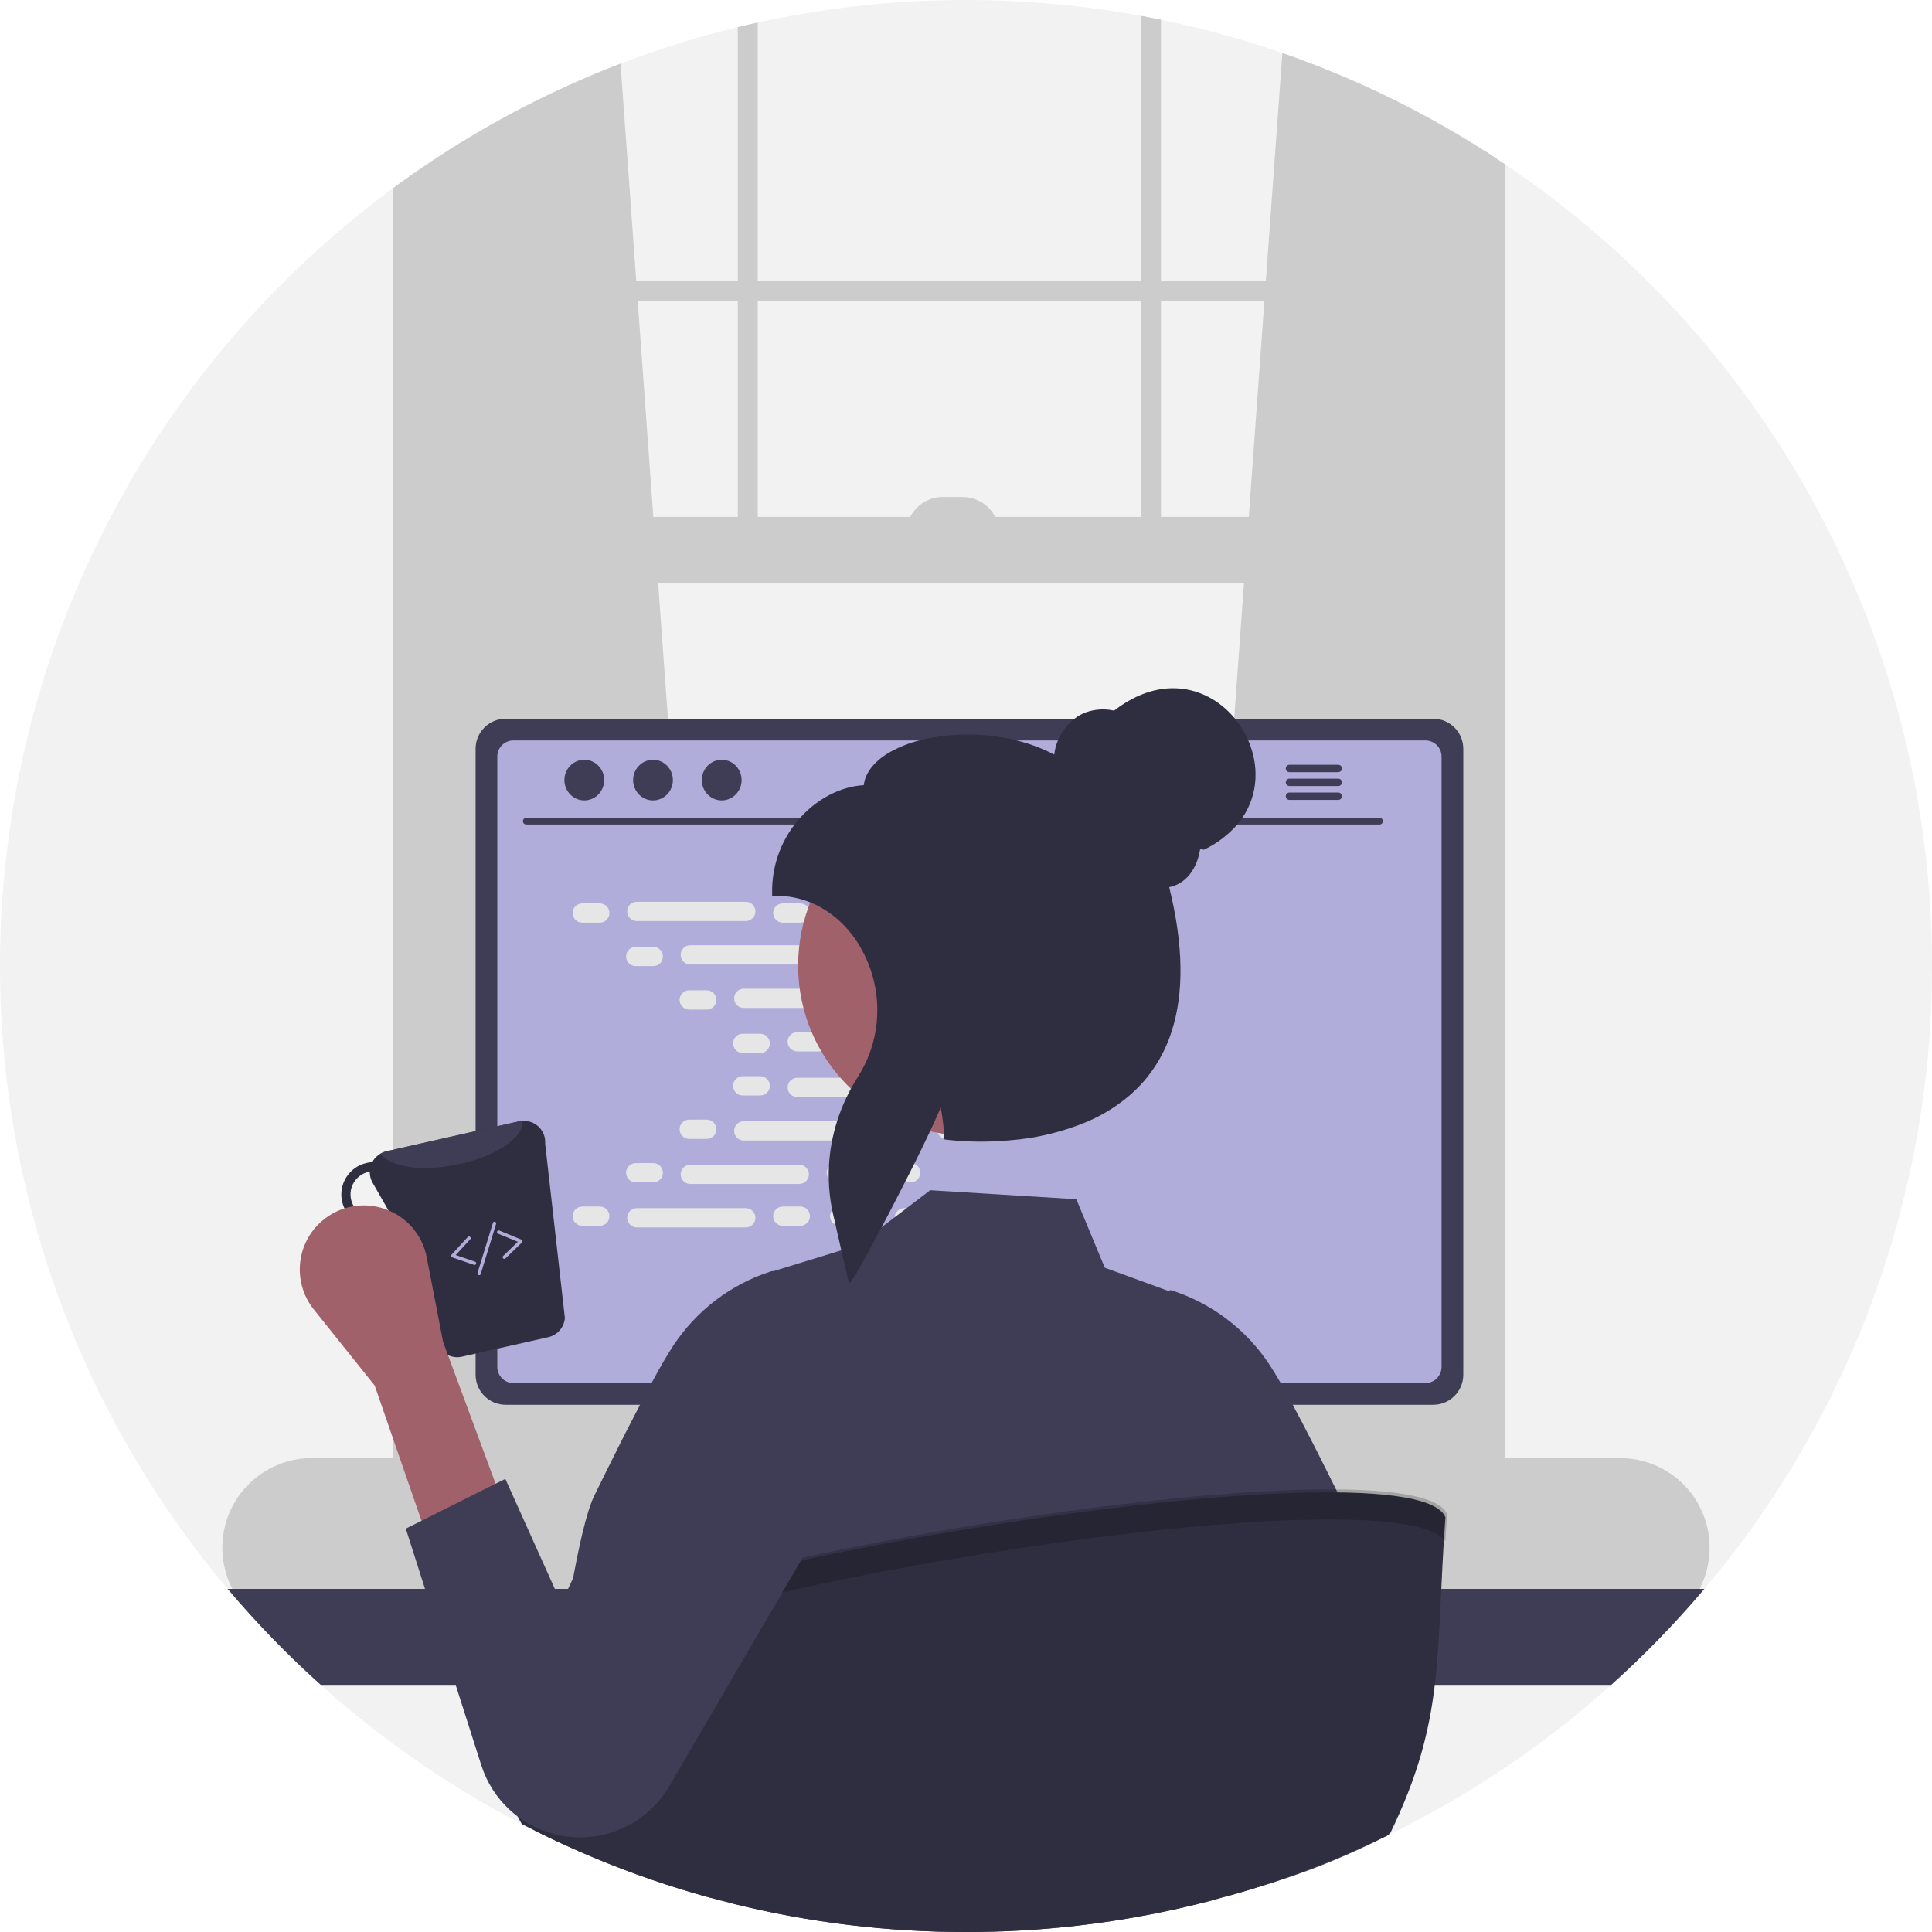
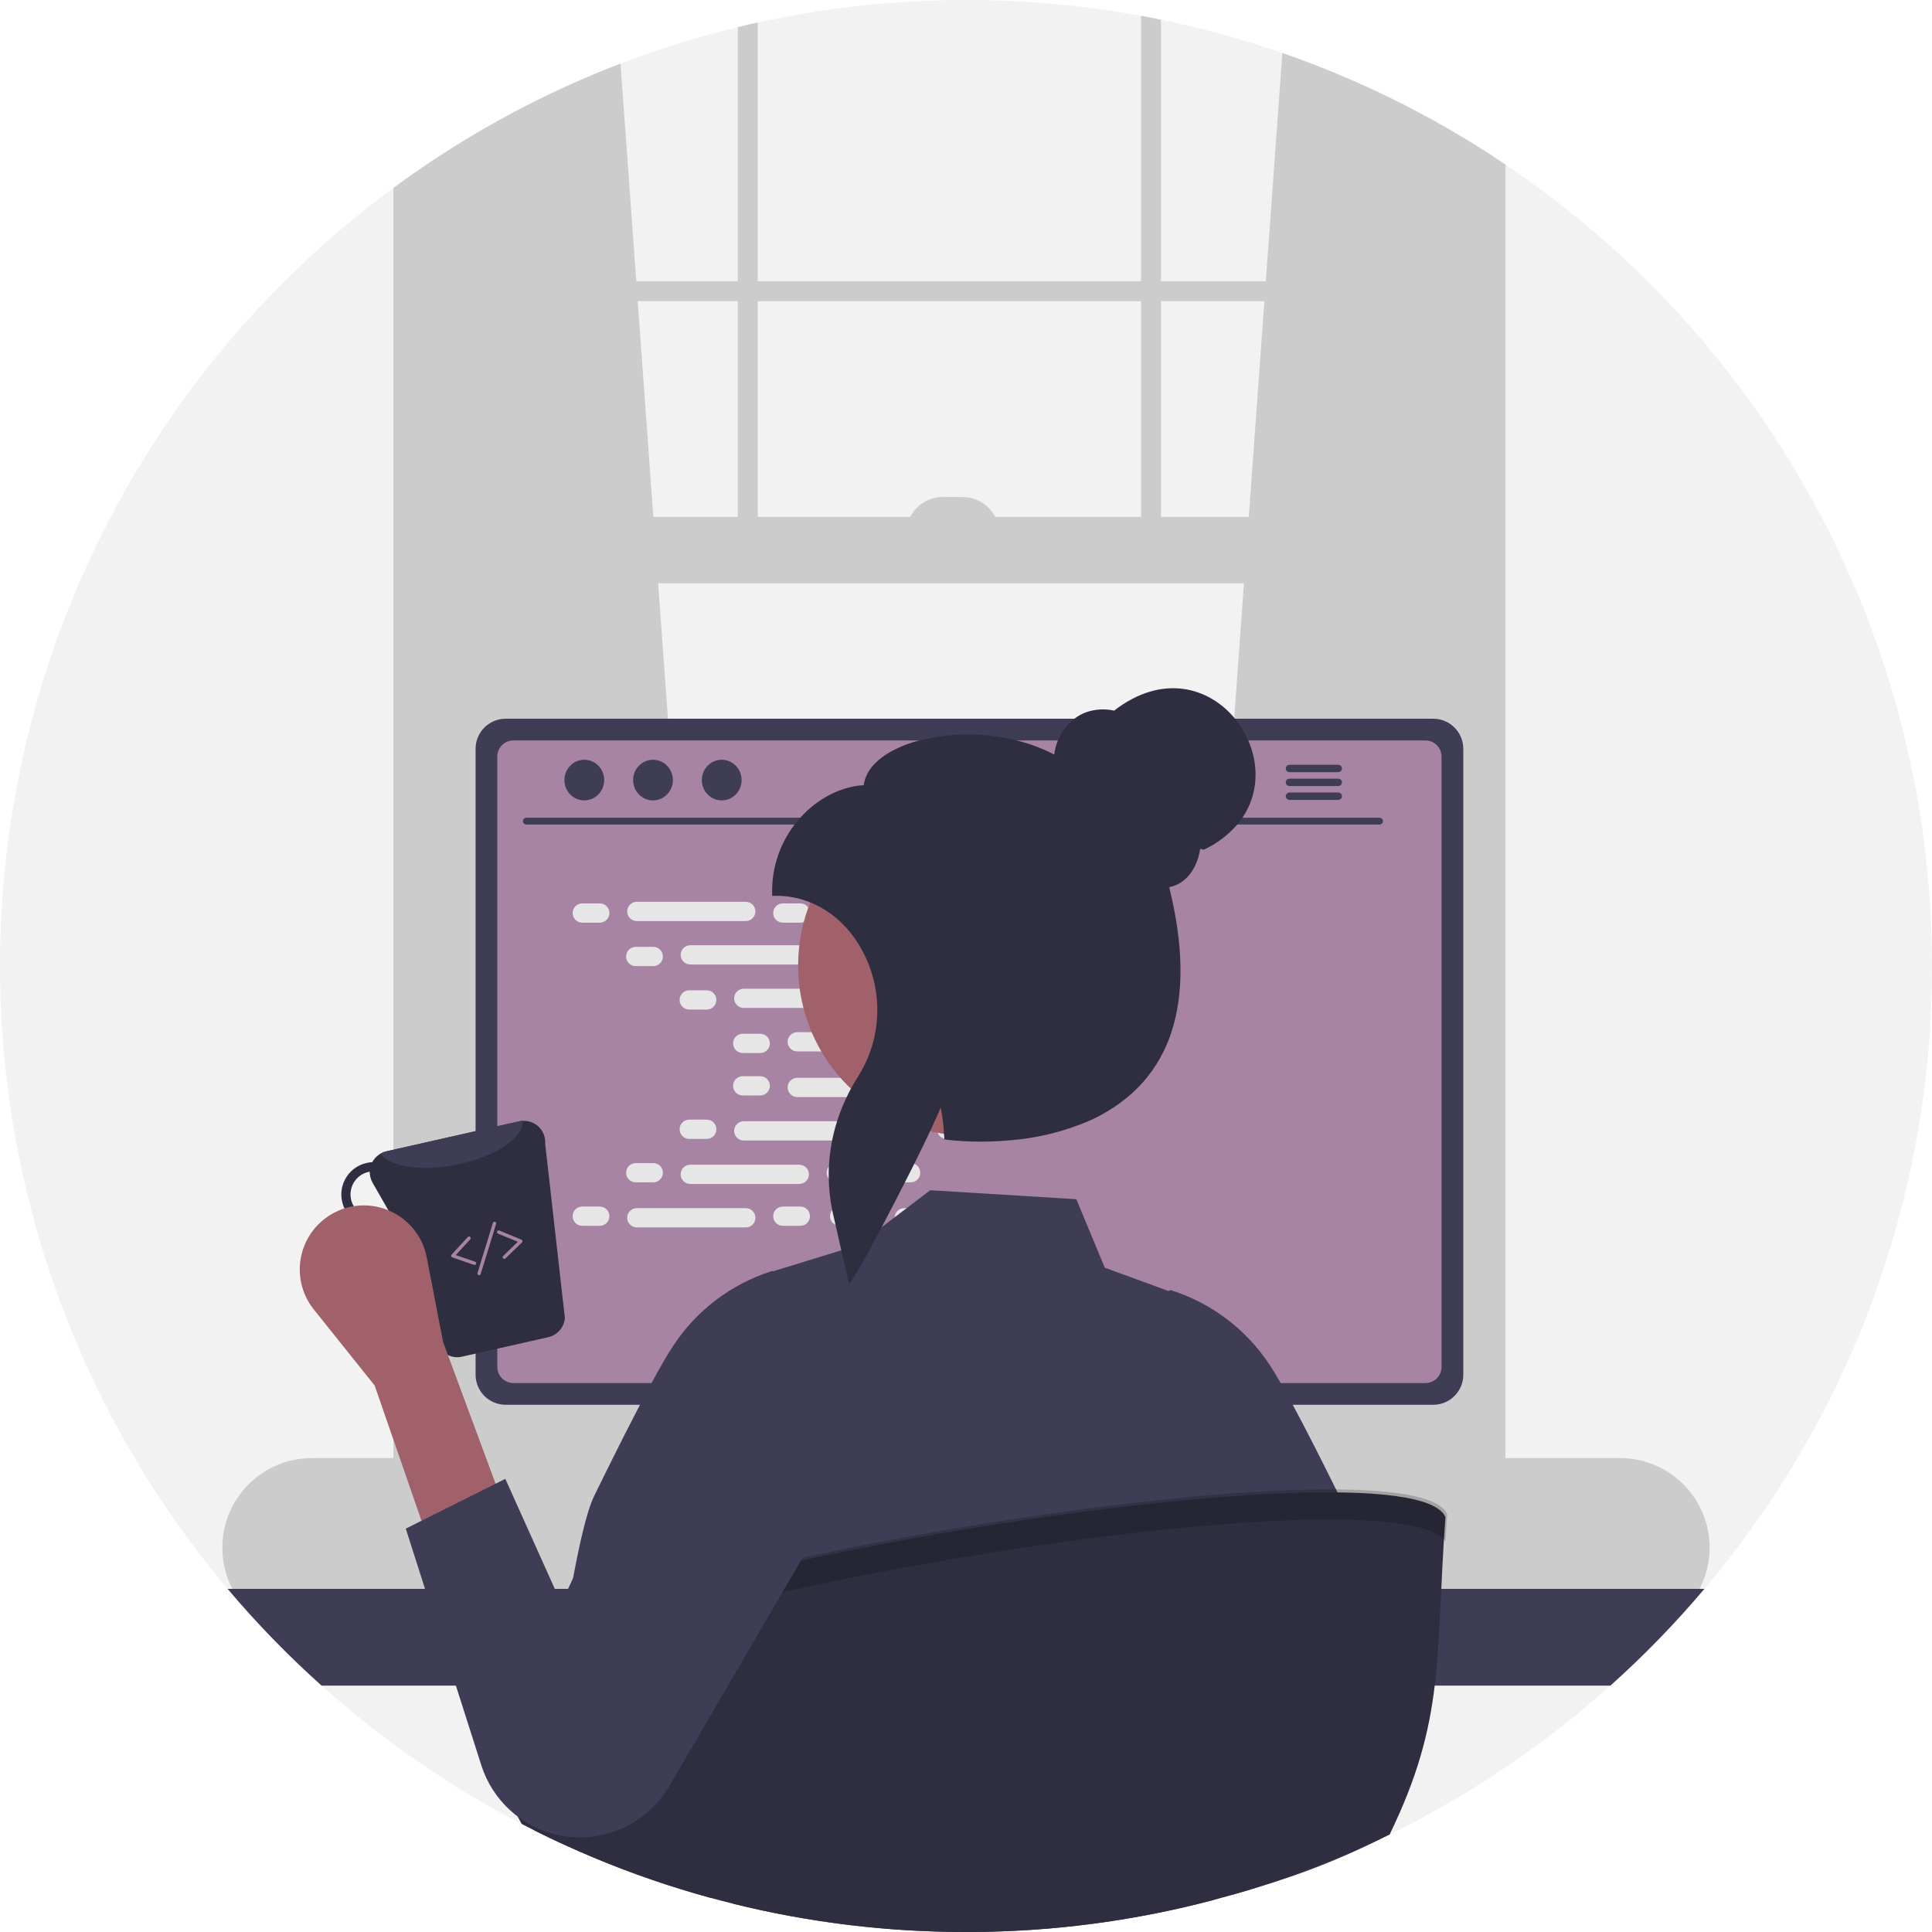
<svg xmlns="http://www.w3.org/2000/svg" data-name="Layer 1" width="578" height="578" viewBox="0 0 578 578">
  <path d="M889,450a287.861,287.861,0,0,1-68.09,186.34c-1.6,1.9-3.23,3.77-4.89,5.63a290.588,290.588,0,0,1-67.49,55.99q-8.67,5.205-17.72,9.81c-.61.31-1.23.62-1.84.92-.73.37-1.47.73-2.21,1.09A286.159,286.159,0,0,1,679.24,728q-2.55.72-5.11,1.4a288.588,288.588,0,0,1-65.84,9.49c-1.16.03-2.3.05-3.4.07-.39.01-.77.02-1.15.02-1.25.01-2.49.02-3.74.02a289.271,289.271,0,0,1-69.54-8.43q-3.42-.84-6.81-1.77a285.473,285.473,0,0,1-34.97-12.03q-9-3.75-17.68-8.09c-1.31-.66-2.62-1.32-3.91-2-.55-.27-1.09-.56-1.63-.84a290.458,290.458,0,0,1-81.65-64.06c-1.6-1.79-3.17-3.61-4.72-5.44a289.025,289.025,0,0,1,49.59-419.1c1.64-1.21,3.29-2.41,4.96-3.58q.495-.345.99-.69a286.753,286.753,0,0,1,97.1-43.85c1.98-.49,3.96-.95,5.96-1.38a291.798,291.798,0,0,1,114.68-2.01c1.99.37,3.98.75,5.96,1.16a287.281,287.281,0,0,1,97.1,39.43c.66.42,1.32.84,1.98,1.28,1.33.86,2.66,1.74,3.97,2.63A288.686,288.686,0,0,1,889,450Z" transform="translate(-311 -161)" fill="#f2f2f2" />
  <path d="M527,599.51l-92.37,8.2-.99.09V213.66q.495-.345.99-.69a288.323,288.323,0,0,1,62.01-32.94l4.72,65.1.43,5.96,4.67,64.56L507.9,335.51l18.93,261.7Z" transform="translate(-311 -161)" fill="#ccc" />
  <path d="M755.43,206.32c.66.42,1.32.84,1.98,1.28V607.8l-1.98-.18-91.37-8.11.17-2.3L683.16,335.51l1.44-19.86,4.67-64.56.43-5.96,4.95-68.27A287.687,287.687,0,0,1,755.43,206.32Z" transform="translate(-311 -161)" fill="#ccc" />
  <path d="M755.43,206.32V613.26c0,7.81-5.38,14.16-12,14.16H446.63c-5.48,0-10.13-4.36-11.54-10.31a16.108,16.108,0,0,1-.46-3.85V212.97q-.495.345-.99.69c-1.67,1.17-3.32,2.37-4.96,3.58V613.26a22.919,22.919,0,0,0,6.18,16,17.06,17.06,0,0,0,7.78,4.66,15.118,15.118,0,0,0,3.99.53h296.8a15.249,15.249,0,0,0,4-.53c7.98-2.15,13.95-10.59,13.95-20.66V210.23c-1.31-.89-2.64-1.77-3.97-2.63C756.75,207.16,756.09,206.74,755.43,206.32Z" transform="translate(-311 -161)" fill="#ccc" />
  <rect x="120.655" y="84.134" width="326.752" height="5.959" fill="#ccc" />
  <path d="M531.73,169.12c1.98-.49,3.96-.95,5.96-1.38V329.55h-5.96Z" transform="translate(-311 -161)" fill="#ccc" />
  <path d="M652.37,165.73c1.99.37,3.98.75,5.96,1.16V329.55h-5.96Z" transform="translate(-311 -161)" fill="#ccc" />
  <path d="M795.65,597.21H404.34a26.82,26.82,0,0,0,0,53.64H795.65a26.76,26.76,0,0,0,20.12-9.11,27.096,27.096,0,0,0,3.02-4.18,25.54,25.54,0,0,0,1.75-3.56,26.803,26.803,0,0,0-24.89-36.79Z" transform="translate(-311 -161)" fill="#ccc" />
  <rect x="122.642" y="154.649" width="324.766" height="19.863" fill="#ccc" />
  <path d="M282.045,148.69h5.959a10.925,10.925,0,0,1,10.925,10.925v0a0,0,0,0,1,0,0h-27.809a0,0,0,0,1,0,0v0a10.925,10.925,0,0,1,10.925-10.925Z" fill="#ccc" />
  <path d="M820.91,636.34a289.004,289.004,0,0,1-28.12,28.95H407.21a289.004,289.004,0,0,1-28.12-28.95Z" transform="translate(-311 -161)" fill="#3f3d56" />
  <path d="M632.28,536.07H567.36a3.175,3.175,0,0,0-1.03.16,3.448,3.448,0,0,0-2.43,3.3V642.09h71.85V539.53A3.463,3.463,0,0,0,632.28,536.07Zm-24.57,50.6a7.531,7.531,0,0,1-1.56,4.6,7.665,7.665,0,0,1-13.78-4.6v-11.9a7.67,7.67,0,0,1,15.34,0Z" transform="translate(-311 -161)" fill="#2f2e41" />
  <path d="M563.68,638.81v9.89a1.94,1.94,0,0,0,1.93,1.94h68.43a1.946,1.946,0,0,0,1.93-1.94v-9.89Z" transform="translate(-311 -161)" fill="#3f3d56" />
  <path d="M739.78,376.02H462.28a9.011,9.011,0,0,0-9,8.99V572.27a9.007,9.007,0,0,0,9,9h277.5a9.007,9.007,0,0,0,9-9V385.01A9.012,9.012,0,0,0,739.78,376.02Z" transform="translate(-311 -161)" fill="#3f3d56" />
-   <path d="M737.46,382.52H464.59a4.82,4.82,0,0,0-4.81,4.82V569.96a4.818,4.818,0,0,0,4.81,4.81H737.46a4.818,4.818,0,0,0,4.81-4.81V387.34A4.821,4.821,0,0,0,737.46,382.52Z" transform="translate(-311 -161)" fill="#b1addb" />
+   <path d="M737.46,382.52H464.59a4.82,4.82,0,0,0-4.81,4.82V569.96a4.818,4.818,0,0,0,4.81,4.81H737.46a4.818,4.818,0,0,0,4.81-4.81V387.34A4.821,4.821,0,0,0,737.46,382.52Z" transform="translate(-311 -161)" fill="#a784a4" />
  <path d="M687.24,650.48l-2.52-11.97a2.992,2.992,0,0,0-1.86-2.17,2.894,2.894,0,0,0-1.06-.2H524.49a2.895,2.895,0,0,0-1.06.2,2.993,2.993,0,0,0-1.86,2.17l-2.52,11.97a2.987,2.987,0,0,0,2.92,3.6H684.31a2.948,2.948,0,0,0,2.32-1.11A2.985,2.985,0,0,0,687.24,650.48Z" transform="translate(-311 -161)" fill="#2f2e41" />
  <rect x="214.643" y="477.296" width="5" height="3" rx="0.488" fill="#3f3d56" />
  <rect x="224.643" y="477.296" width="5" height="3" rx="0.488" fill="#3f3d56" />
  <rect x="234.643" y="477.296" width="5" height="3" rx="0.488" fill="#3f3d56" />
  <rect x="244.643" y="477.296" width="5" height="3" rx="0.488" fill="#3f3d56" />
  <rect x="254.643" y="477.296" width="5" height="3" rx="0.488" fill="#3f3d56" />
  <rect x="264.643" y="477.296" width="5" height="3" rx="0.488" fill="#3f3d56" />
  <rect x="274.643" y="477.296" width="5" height="3" rx="0.488" fill="#3f3d56" />
  <rect x="284.643" y="477.296" width="5" height="3" rx="0.488" fill="#3f3d56" />
  <rect x="294.643" y="477.296" width="5" height="3" rx="0.488" fill="#3f3d56" />
  <rect x="304.643" y="477.296" width="5" height="3" rx="0.488" fill="#3f3d56" />
  <rect x="314.643" y="477.296" width="5" height="3" rx="0.488" fill="#3f3d56" />
  <rect x="324.643" y="477.296" width="5" height="3" rx="0.488" fill="#3f3d56" />
  <rect x="334.643" y="477.296" width="5" height="3" rx="0.488" fill="#3f3d56" />
  <rect x="344.643" y="477.296" width="5" height="3" rx="0.488" fill="#3f3d56" />
  <rect x="354.643" y="477.296" width="5" height="3" rx="0.488" fill="#3f3d56" />
  <rect x="364.643" y="477.296" width="5" height="3" rx="0.488" fill="#3f3d56" />
  <rect x="214.525" y="482.296" width="5" height="3" rx="0.488" fill="#3f3d56" />
  <rect x="224.525" y="482.296" width="5" height="3" rx="0.488" fill="#3f3d56" />
  <rect x="234.525" y="482.296" width="5" height="3" rx="0.488" fill="#3f3d56" />
  <rect x="244.525" y="482.296" width="5" height="3" rx="0.488" fill="#3f3d56" />
  <rect x="254.525" y="482.296" width="5" height="3" rx="0.488" fill="#3f3d56" />
  <rect x="264.525" y="482.296" width="5" height="3" rx="0.488" fill="#3f3d56" />
  <rect x="274.525" y="482.296" width="5" height="3" rx="0.488" fill="#3f3d56" />
  <rect x="284.525" y="482.296" width="5" height="3" rx="0.488" fill="#3f3d56" />
  <rect x="294.525" y="482.296" width="5" height="3" rx="0.488" fill="#3f3d56" />
  <rect x="304.525" y="482.296" width="5" height="3" rx="0.488" fill="#3f3d56" />
  <rect x="314.525" y="482.296" width="5" height="3" rx="0.488" fill="#3f3d56" />
  <rect x="324.525" y="482.296" width="5" height="3" rx="0.488" fill="#3f3d56" />
  <rect x="334.525" y="482.296" width="5" height="3" rx="0.488" fill="#3f3d56" />
  <rect x="344.525" y="482.296" width="5" height="3" rx="0.488" fill="#3f3d56" />
  <rect x="354.525" y="482.296" width="5" height="3" rx="0.488" fill="#3f3d56" />
  <rect x="364.525" y="482.296" width="5" height="3" rx="0.488" fill="#3f3d56" />
  <rect x="262.525" y="488.296" width="40" height="3" rx="0.488" fill="#3f3d56" />
  <path d="M723.748,407.677H468.425a1.016,1.016,0,0,1,0-2.031H723.748a1.016,1.016,0,0,1,0,2.031Z" transform="translate(-311 -161)" fill="#3f3d56" />
  <ellipse cx="174.805" cy="233.379" rx="5.95" ry="6.083" fill="#3f3d56" />
  <ellipse cx="195.361" cy="233.379" rx="5.95" ry="6.083" fill="#3f3d56" />
  <ellipse cx="215.917" cy="233.379" rx="5.95" ry="6.083" fill="#3f3d56" />
  <path d="M711.37,389.8h-14.6a1.105,1.105,0,0,0,0,2.21h14.6a1.105,1.105,0,0,0,0-2.21Z" transform="translate(-311 -161)" fill="#3f3d56" />
  <path d="M711.37,393.95h-14.6a1.105,1.105,0,0,0,0,2.21h14.6a1.105,1.105,0,0,0,0-2.21Z" transform="translate(-311 -161)" fill="#3f3d56" />
  <path d="M711.37,398.1h-14.6a1.105,1.105,0,0,0,0,2.21h14.6a1.105,1.105,0,0,0,0-2.21Z" transform="translate(-311 -161)" fill="#3f3d56" />
  <rect x="171.314" y="270.273" width="11.006" height="5.76" rx="2.88" fill="#e6e6e6" />
  <rect x="231.314" y="270.273" width="11.006" height="5.76" rx="2.88" fill="#e6e6e6" />
  <rect x="248.314" y="270.273" width="11.006" height="5.76" rx="2.88" fill="#e6e6e6" />
  <rect x="187.634" y="269.793" width="38.366" height="5.76" rx="2.88" fill="#e6e6e6" />
  <rect x="267.634" y="269.793" width="38.366" height="5.76" rx="2.88" fill="#e6e6e6" />
  <rect x="187.314" y="283.273" width="11.006" height="5.76" rx="2.88" fill="#e6e6e6" />
  <rect x="247.314" y="283.273" width="11.006" height="5.76" rx="2.88" fill="#e6e6e6" />
  <rect x="264.314" y="283.273" width="11.006" height="5.76" rx="2.88" fill="#e6e6e6" />
  <rect x="203.634" y="282.793" width="38.366" height="5.76" rx="2.88" fill="#e6e6e6" />
  <rect x="283.634" y="282.793" width="38.366" height="5.76" rx="2.88" fill="#e6e6e6" />
  <rect x="203.314" y="296.273" width="11.006" height="5.76" rx="2.88" fill="#e6e6e6" />
  <rect x="263.314" y="296.273" width="11.006" height="5.76" rx="2.88" fill="#e6e6e6" />
  <rect x="280.314" y="296.273" width="11.006" height="5.76" rx="2.88" fill="#e6e6e6" />
  <rect x="219.634" y="295.793" width="38.366" height="5.76" rx="2.88" fill="#e6e6e6" />
  <rect x="299.634" y="295.793" width="38.366" height="5.76" rx="2.88" fill="#e6e6e6" />
  <rect x="219.314" y="309.273" width="11.006" height="5.76" rx="2.88" fill="#e6e6e6" />
  <rect x="279.314" y="309.273" width="11.006" height="5.76" rx="2.88" fill="#e6e6e6" />
  <rect x="296.314" y="309.273" width="11.006" height="5.76" rx="2.88" fill="#e6e6e6" />
  <rect x="235.634" y="308.793" width="38.366" height="5.76" rx="2.88" fill="#e6e6e6" />
  <rect x="231.314" y="360.967" width="11.006" height="5.76" rx="2.88" fill="#e6e6e6" />
  <rect x="248.314" y="360.967" width="11.006" height="5.76" rx="2.88" fill="#e6e6e6" />
  <rect x="267.634" y="361.447" width="38.366" height="5.76" rx="2.88" fill="#e6e6e6" />
  <rect x="171.314" y="360.967" width="11.006" height="5.76" rx="2.88" fill="#e6e6e6" />
  <rect x="187.634" y="361.447" width="38.366" height="5.76" rx="2.88" fill="#e6e6e6" />
  <rect x="187.314" y="347.967" width="11.006" height="5.76" rx="2.88" fill="#e6e6e6" />
  <rect x="247.314" y="347.967" width="11.006" height="5.76" rx="2.88" fill="#e6e6e6" />
  <rect x="264.314" y="347.967" width="11.006" height="5.76" rx="2.88" fill="#e6e6e6" />
  <rect x="203.634" y="348.447" width="38.366" height="5.76" rx="2.88" fill="#e6e6e6" />
  <rect x="203.314" y="334.967" width="11.006" height="5.76" rx="2.88" fill="#e6e6e6" />
  <rect x="263.314" y="334.967" width="11.006" height="5.76" rx="2.88" fill="#e6e6e6" />
  <rect x="280.314" y="334.967" width="11.006" height="5.76" rx="2.88" fill="#e6e6e6" />
  <rect x="219.634" y="335.447" width="38.366" height="5.76" rx="2.88" fill="#e6e6e6" />
  <rect x="219.314" y="321.967" width="11.006" height="5.76" rx="2.88" fill="#e6e6e6" />
  <rect x="279.314" y="321.967" width="11.006" height="5.76" rx="2.88" fill="#e6e6e6" />
  <rect x="296.314" y="321.967" width="11.006" height="5.76" rx="2.88" fill="#e6e6e6" />
  <rect x="235.634" y="322.447" width="38.366" height="5.76" rx="2.88" fill="#e6e6e6" />
  <path d="M726.81,709.77c-.61.31-1.23.62-1.84.92-15.8,7.9-28.44,12.39-45.73,17.31-1.46-16.3-2.87-44.95-4.24-62.71-.36-4.61-.72-8.48-1.07-11.21a15.182,15.182,0,0,0-.88-4.25l.06,4.25.15,11.21.87,64.11a288.588,288.588,0,0,1-65.84,9.49c-1.16.03-2.3.05-3.4.07-.39.01-.77.02-1.15.02-1.25.01-2.49.02-3.74.02a289.271,289.271,0,0,1-69.54-8.43c.49-16.13.98-44.46,1.45-65.28.1-4.07.19-7.86.29-11.21.19-7.16.39-12.32.58-14.05a4.361,4.361,0,0,0-.39.97,97.154,97.154,0,0,0-1.89,13.08c-.35,3.35-.7,7.14-1.05,11.21-1.86,21.63-3.8,51.04-5.8,63.51a285.473,285.473,0,0,1-34.97-12.03q-9-3.75-17.68-8.09c1.1-7.2,2.25-15.27,3.43-23.64.92-6.49,1.87-13.16,2.84-19.75,1.5-10.18,3.04-20.16,4.6-28.95,2.28-12.84,4.62-23.16,6.94-27.9,2.2-4.5,4.4-8.94,6.53-13.19.74-1.49,1.48-2.96,2.2-4.39.17-.34.34-.67.51-1,1.53-3.01,3.01-5.89,4.42-8.59,1.21-2.31,2.36-4.49,3.45-6.5,2.64-4.88,4.88-8.77,6.54-11.23a55.257,55.257,0,0,1,29.28-22.21l.3-.08.21.09,20.45-6.28,2.99-.92,2.01-.62,7.08-5.39,3.85-2.93,3.61-2.75,7.06-5.37,43.71,2.69,8.51,20.49,19.06,6.97.33-.15.29-.12.3.08a55.306,55.306,0,0,1,29.28,22.21c.94,1.41,2.08,3.27,3.37,5.52,1.1,1.91,2.3,4.09,3.6,6.5,1.85,3.43,3.87,7.3,6.01,11.49.47.92.95,1.86,1.43,2.81q1.335,2.64,2.71,5.39c2.13,4.25,4.33,8.69,6.53,13.2,1.91,3.91,3.84,11.95,5.74,22.18,1.57,8.5,3.13,18.52,4.64,28.95,1.98,13.52-.13,29.71,1.66,42.15C726.58,708.23,726.7,709,726.81,709.77Z" transform="translate(-311 -161)" fill="#3f3d56" />
  <circle cx="289.615" cy="288.888" r="50.836" fill="#a0616a" />
  <path d="M684.45,382.52a26.608,26.608,0,0,0-3.97-6.5c-7.72-9.43-21.76-13.58-36.17-2.42a15.279,15.279,0,0,0-8.35.48,12.91,12.91,0,0,0-3.52,1.94,15.97,15.97,0,0,0-4.94,6.5,15.522,15.522,0,0,0-1.1,4.23,50.565,50.565,0,0,0-11.23-4.23,60.34,60.34,0,0,0-29.13,0,36.544,36.544,0,0,0-8.78,3.48c-4.68,2.7-7.37,6.11-7.85,9.9-6.75.38-13.77,3.93-19,9.75-.59.65-1.16,1.33-1.69,2.03A32.709,32.709,0,0,0,542,427.73V429h1.27a26.87,26.87,0,0,1,10.15,1.98,27.585,27.585,0,0,1,5.89,3.25,28.764,28.764,0,0,1,3.37,2.8,33.483,33.483,0,0,1,6.12,8.05,37.459,37.459,0,0,1,4.08,24.71,36.2,36.2,0,0,1-1.52,5.76,37.584,37.584,0,0,1-3.71,7.63c-.06.09-.11.18-.17.27-.67,1.07-1.31,2.16-1.91,3.26-.45.82-.87,1.66-1.26,2.5a51.957,51.957,0,0,0-2.88,7.24,53.586,53.586,0,0,0-2.44,13.54c-.07,1.22-.09,2.44-.05,3.66a51.979,51.979,0,0,0,1.03,9.36c.09.42.18.83.27,1.25l.73,3.19,1.73,7.61,1.2,5.24,1.11,4.86,1.64-2.35c.56-.8,1.97-3.26,3.86-6.74,1.25-2.27,2.7-4.98,4.27-7.94,2.19-4.15,4.59-8.78,6.94-13.4.95-1.87,1.89-3.73,2.8-5.55,1.72-3.45,3.34-6.78,4.73-9.74,1.28-2.73,2.37-5.15,3.18-7.09.25,1.27.46,2.56.62,3.86.18,1.32.31,2.66.38,4,.02.2.03.41.04.61l.04.82.01.24,1.06.14a93.022,93.022,0,0,0,18.4.14h.01a74.862,74.862,0,0,0,23.56-5.71,49.257,49.257,0,0,0,11.8-7.24,41.3,41.3,0,0,0,4.66-4.52c.36-.41.71-.82,1.05-1.24a41.125,41.125,0,0,0,5.05-7.9,41.802,41.802,0,0,0,2.34-5.76c3.84-11.63,3.62-26.14-.66-43.38a9.923,9.923,0,0,0,3.27-1.26c3.14-1.89,5.32-5.64,6-10.22l1.08.29a30.104,30.104,0,0,0,10.01-7.54,24.115,24.115,0,0,0,1.54-2.03C687.58,398.45,687.62,389.81,684.45,382.52Z" transform="translate(-311 -161)" fill="#2f2e41" />
  <polygon points="206.32 475.296 214.817 442.504 222.32 470.8 206.32 475.296" opacity="0.2" />
  <path d="M743.43,614.93c-3.04,41.88.11,60.32-16.67,94.85A286.159,286.159,0,0,1,679.24,728q-2.55.72-5.11,1.4a288.588,288.588,0,0,1-65.84,9.49c-1.16.03-2.3.05-3.4.07-.39.01-.77.02-1.15.02-1.25.01-2.49.02-3.74.02a289.271,289.271,0,0,1-69.54-8.43q-3.42-.84-6.81-1.77a285.473,285.473,0,0,1-34.97-12.03q-9-3.75-17.68-8.09c-1.31-.66-2.62-1.32-3.91-2-6.63-11.66-10.4-25.84-10.48-42.88C461.2,634.44,733.29,589.61,743.43,614.93Z" transform="translate(-311 -161)" fill="#2f2e41" />
  <path d="M743.422,622.102c.155-2.593.329-5.271.531-8.06-10.14-25.32-282.23,19.51-286.82,48.87.013,2.692.128,5.304.321,7.855C468.57,641.789,727.059,599.181,743.422,622.102Z" transform="translate(-311 -161)" opacity="0.2" />
  <path d="M474.096,503.152a6.365,6.365,0,0,0-6.753-6.816,5.854,5.854,0,0,0-1.005.126l-39.762,8.983a6.548,6.548,0,0,0-4.209,3.235,8.184,8.184,0,0,0-1.727.251,9.661,9.661,0,0,0,4.271,18.845,9.794,9.794,0,0,0,3.895-1.884l13.474,37.941a6.329,6.329,0,0,0,6.941,3.046l25.849-5.842A6.416,6.416,0,0,0,480,555.32Zm-49.781,21.923a6.91,6.91,0,0,1-3.078-13.474c.126-.031.251,0,.377-.031a6.506,6.506,0,0,0,.848,3.266l4.931,8.606A6.505,6.505,0,0,1,424.314,525.074Z" transform="translate(-311 -161)" fill="#2f2e41" />
  <path d="M467.343,496.336c.377,5.025-8.229,10.804-19.755,13.097-10.585,2.167-20.07.659-22.739-3.298a6.025,6.025,0,0,1,1.728-.691l39.762-8.983A5.854,5.854,0,0,1,467.343,496.336Z" transform="translate(-311 -161)" fill="#3f3d56" />
  <path d="M439.843,623.905,462.177,612.738l-18.611-50.251-4.905-25.342a19.161,19.161,0,0,0-31.282-10.907h0a19.161,19.161,0,0,0-2.493,26.518l18.207,22.759Z" transform="translate(-311 -161)" fill="#a0616a" />
  <path d="M462.177,603.433l-29.778,14.889,22.599,70.809A30.977,30.977,0,0,0,477.333,709.847h0a30.977,30.977,0,0,0,33.737-14.197l59.925-102.714a31.62,31.62,0,0,0-10.196-42.982h0a31.62,31.62,0,0,0-45.296,12.765l-36.576,77.936Z" transform="translate(-311 -161)" fill="#3f3d56" />
-   <path d="M452.967,539.441a.496.496,0,0,1-.163-.027l-6.501-2.238a.499.499,0,0,1-.206-.811l4.835-5.265a.5.5,0,1,1,.736.676l-4.319,4.702,5.779,1.99a.5.5,0,0,1-.163.973Z" transform="translate(-311 -161)" fill="#b1addb" />
-   <path d="M461.878,537.617a.5.5,0,0,1-.348-.859l4.395-4.249-5.903-2.433a.5.5,0,1,1,.381-.924l6.609,2.724a.5.5,0,0,1,.157.821l-4.943,4.779A.5.5,0,0,1,461.878,537.617Z" transform="translate(-311 -161)" fill="#b1addb" />
-   <path d="M454.332,542.5a.482.482,0,0,1-.147-.022.5.5,0,0,1-.331-.625l4.615-15a.5.5,0,0,1,.956.295l-4.615,15A.5.5,0,0,1,454.332,542.5Z" transform="translate(-311 -161)" fill="#b1addb" />
+   <path d="M452.967,539.441a.496.496,0,0,1-.163-.027l-6.501-2.238a.499.499,0,0,1-.206-.811l4.835-5.265a.5.5,0,1,1,.736.676l-4.319,4.702,5.779,1.99a.5.5,0,0,1-.163.973Z" transform="translate(-311 -161)" fill="#a784a4" />
+   <path d="M461.878,537.617a.5.5,0,0,1-.348-.859l4.395-4.249-5.903-2.433a.5.5,0,1,1,.381-.924l6.609,2.724a.5.5,0,0,1,.157.821l-4.943,4.779A.5.5,0,0,1,461.878,537.617Z" transform="translate(-311 -161)" fill="#a784a4" />
+   <path d="M454.332,542.5a.482.482,0,0,1-.147-.022.5.5,0,0,1-.331-.625l4.615-15a.5.5,0,0,1,.956.295l-4.615,15A.5.5,0,0,1,454.332,542.5Z" transform="translate(-311 -161)" fill="#a784a4" />
</svg>
